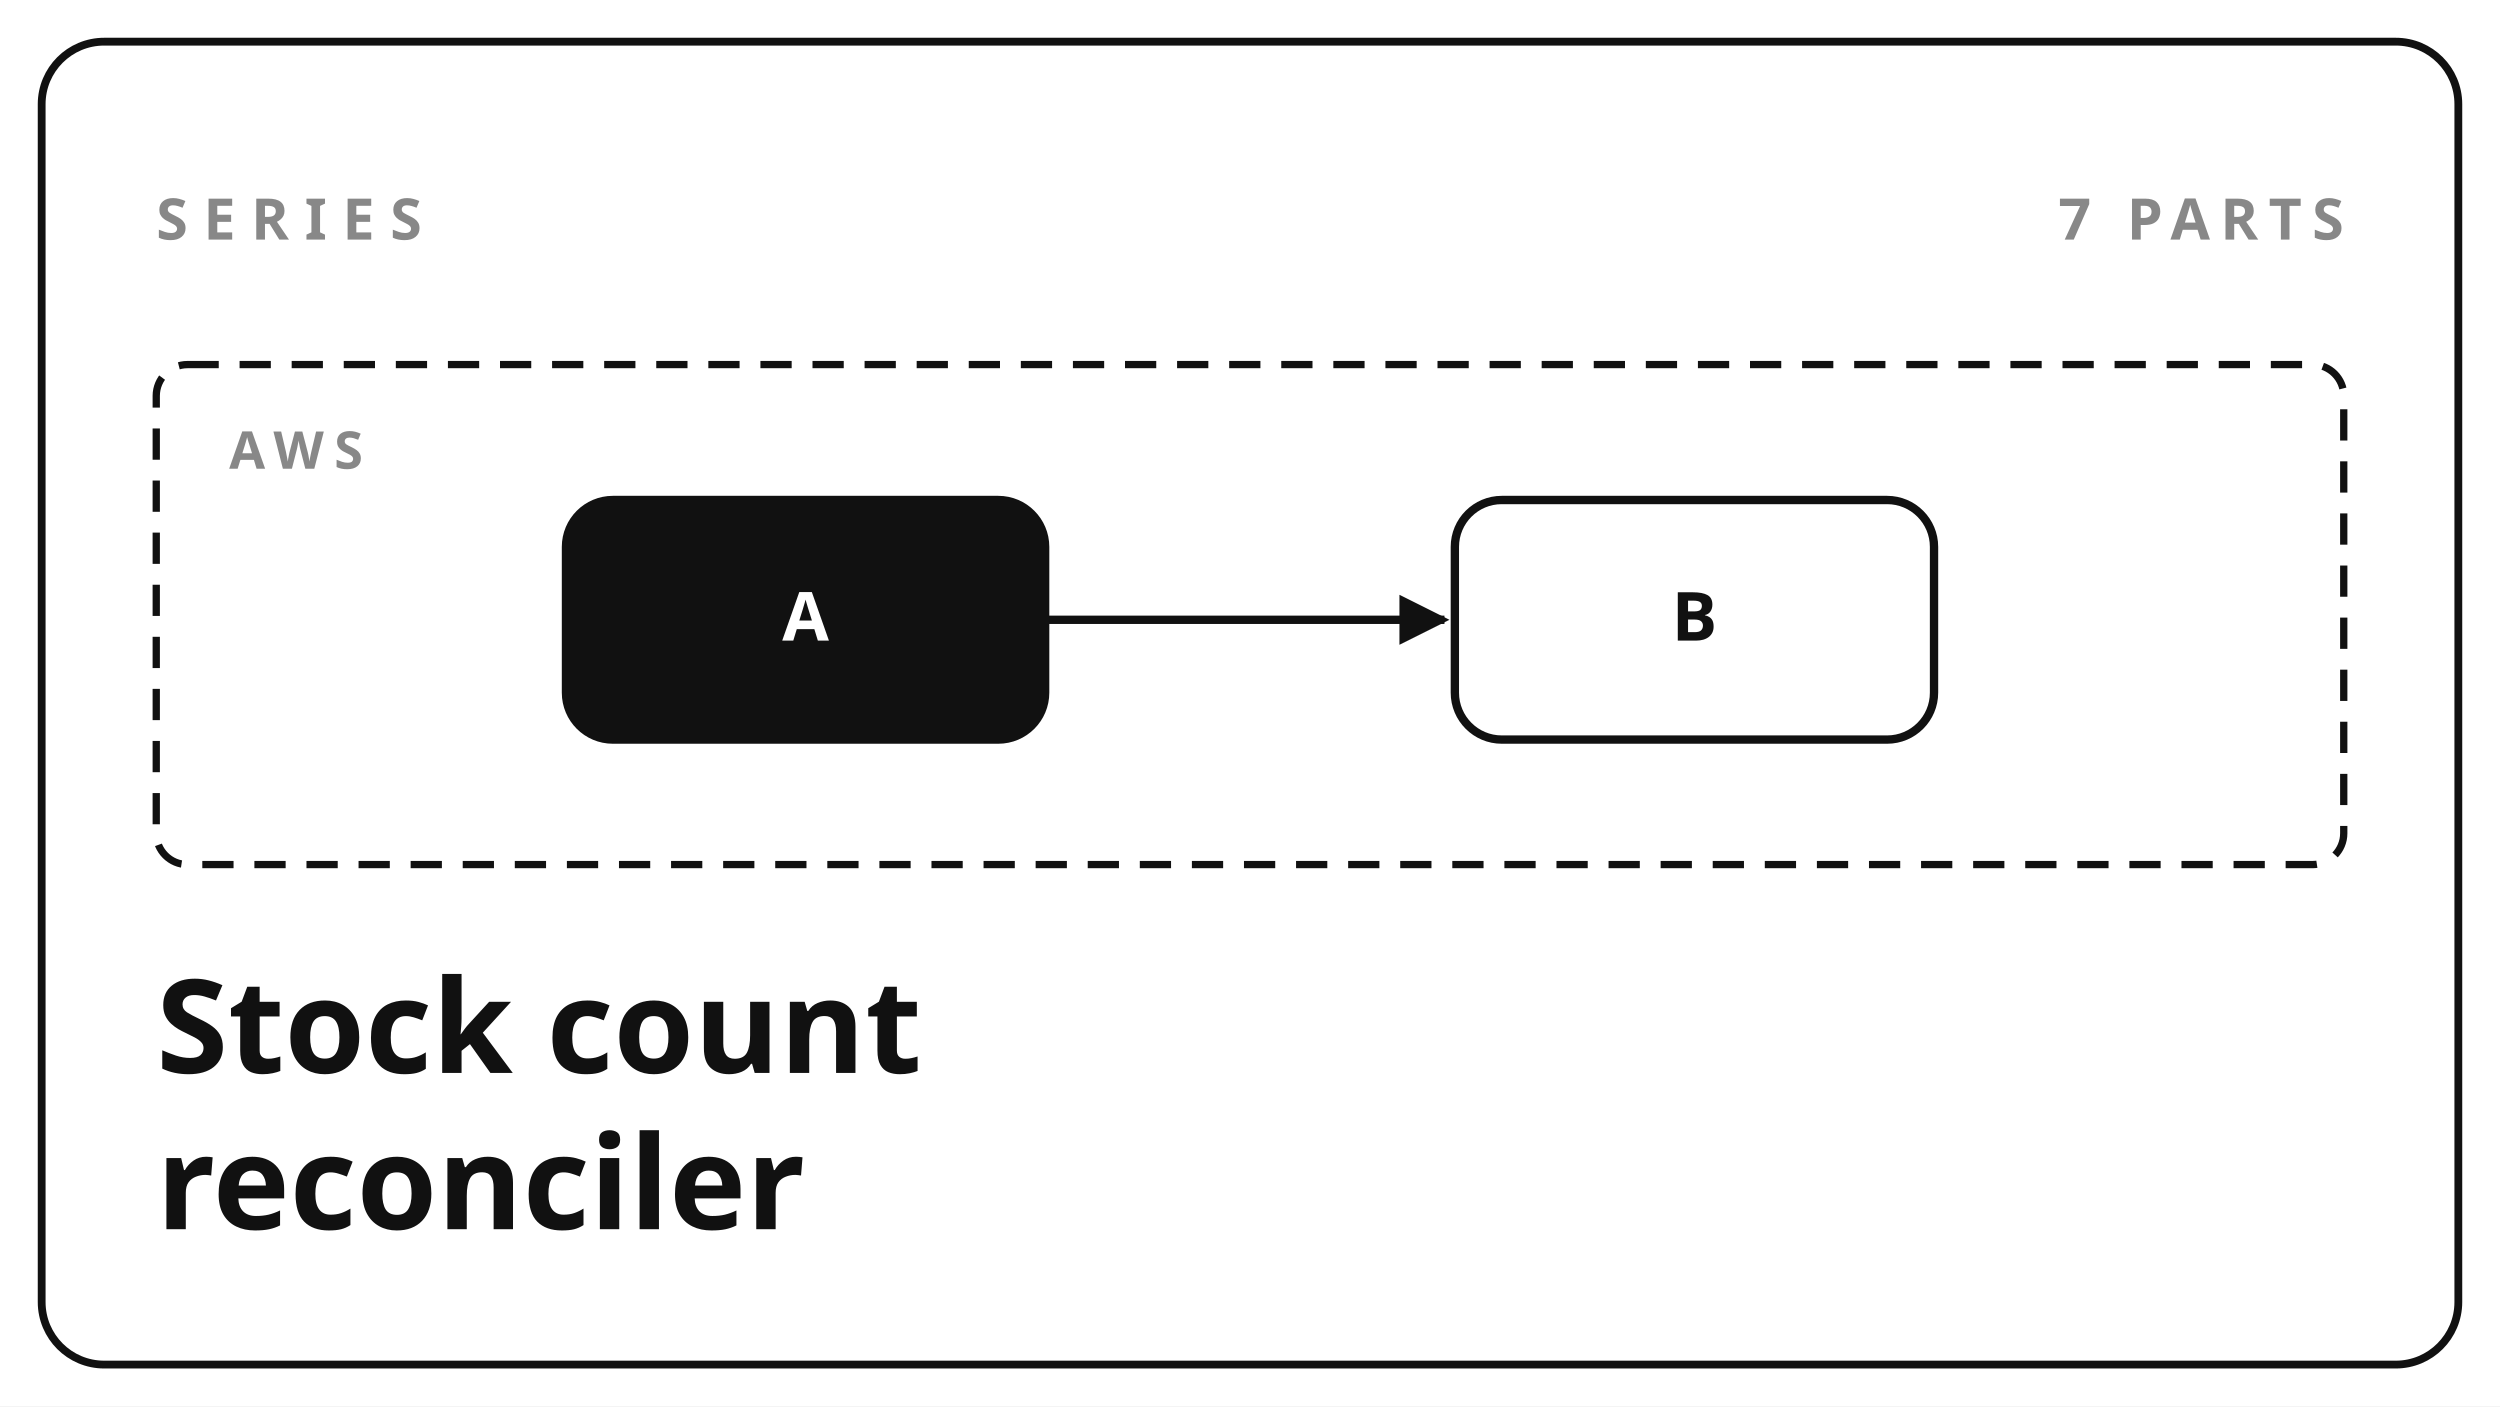
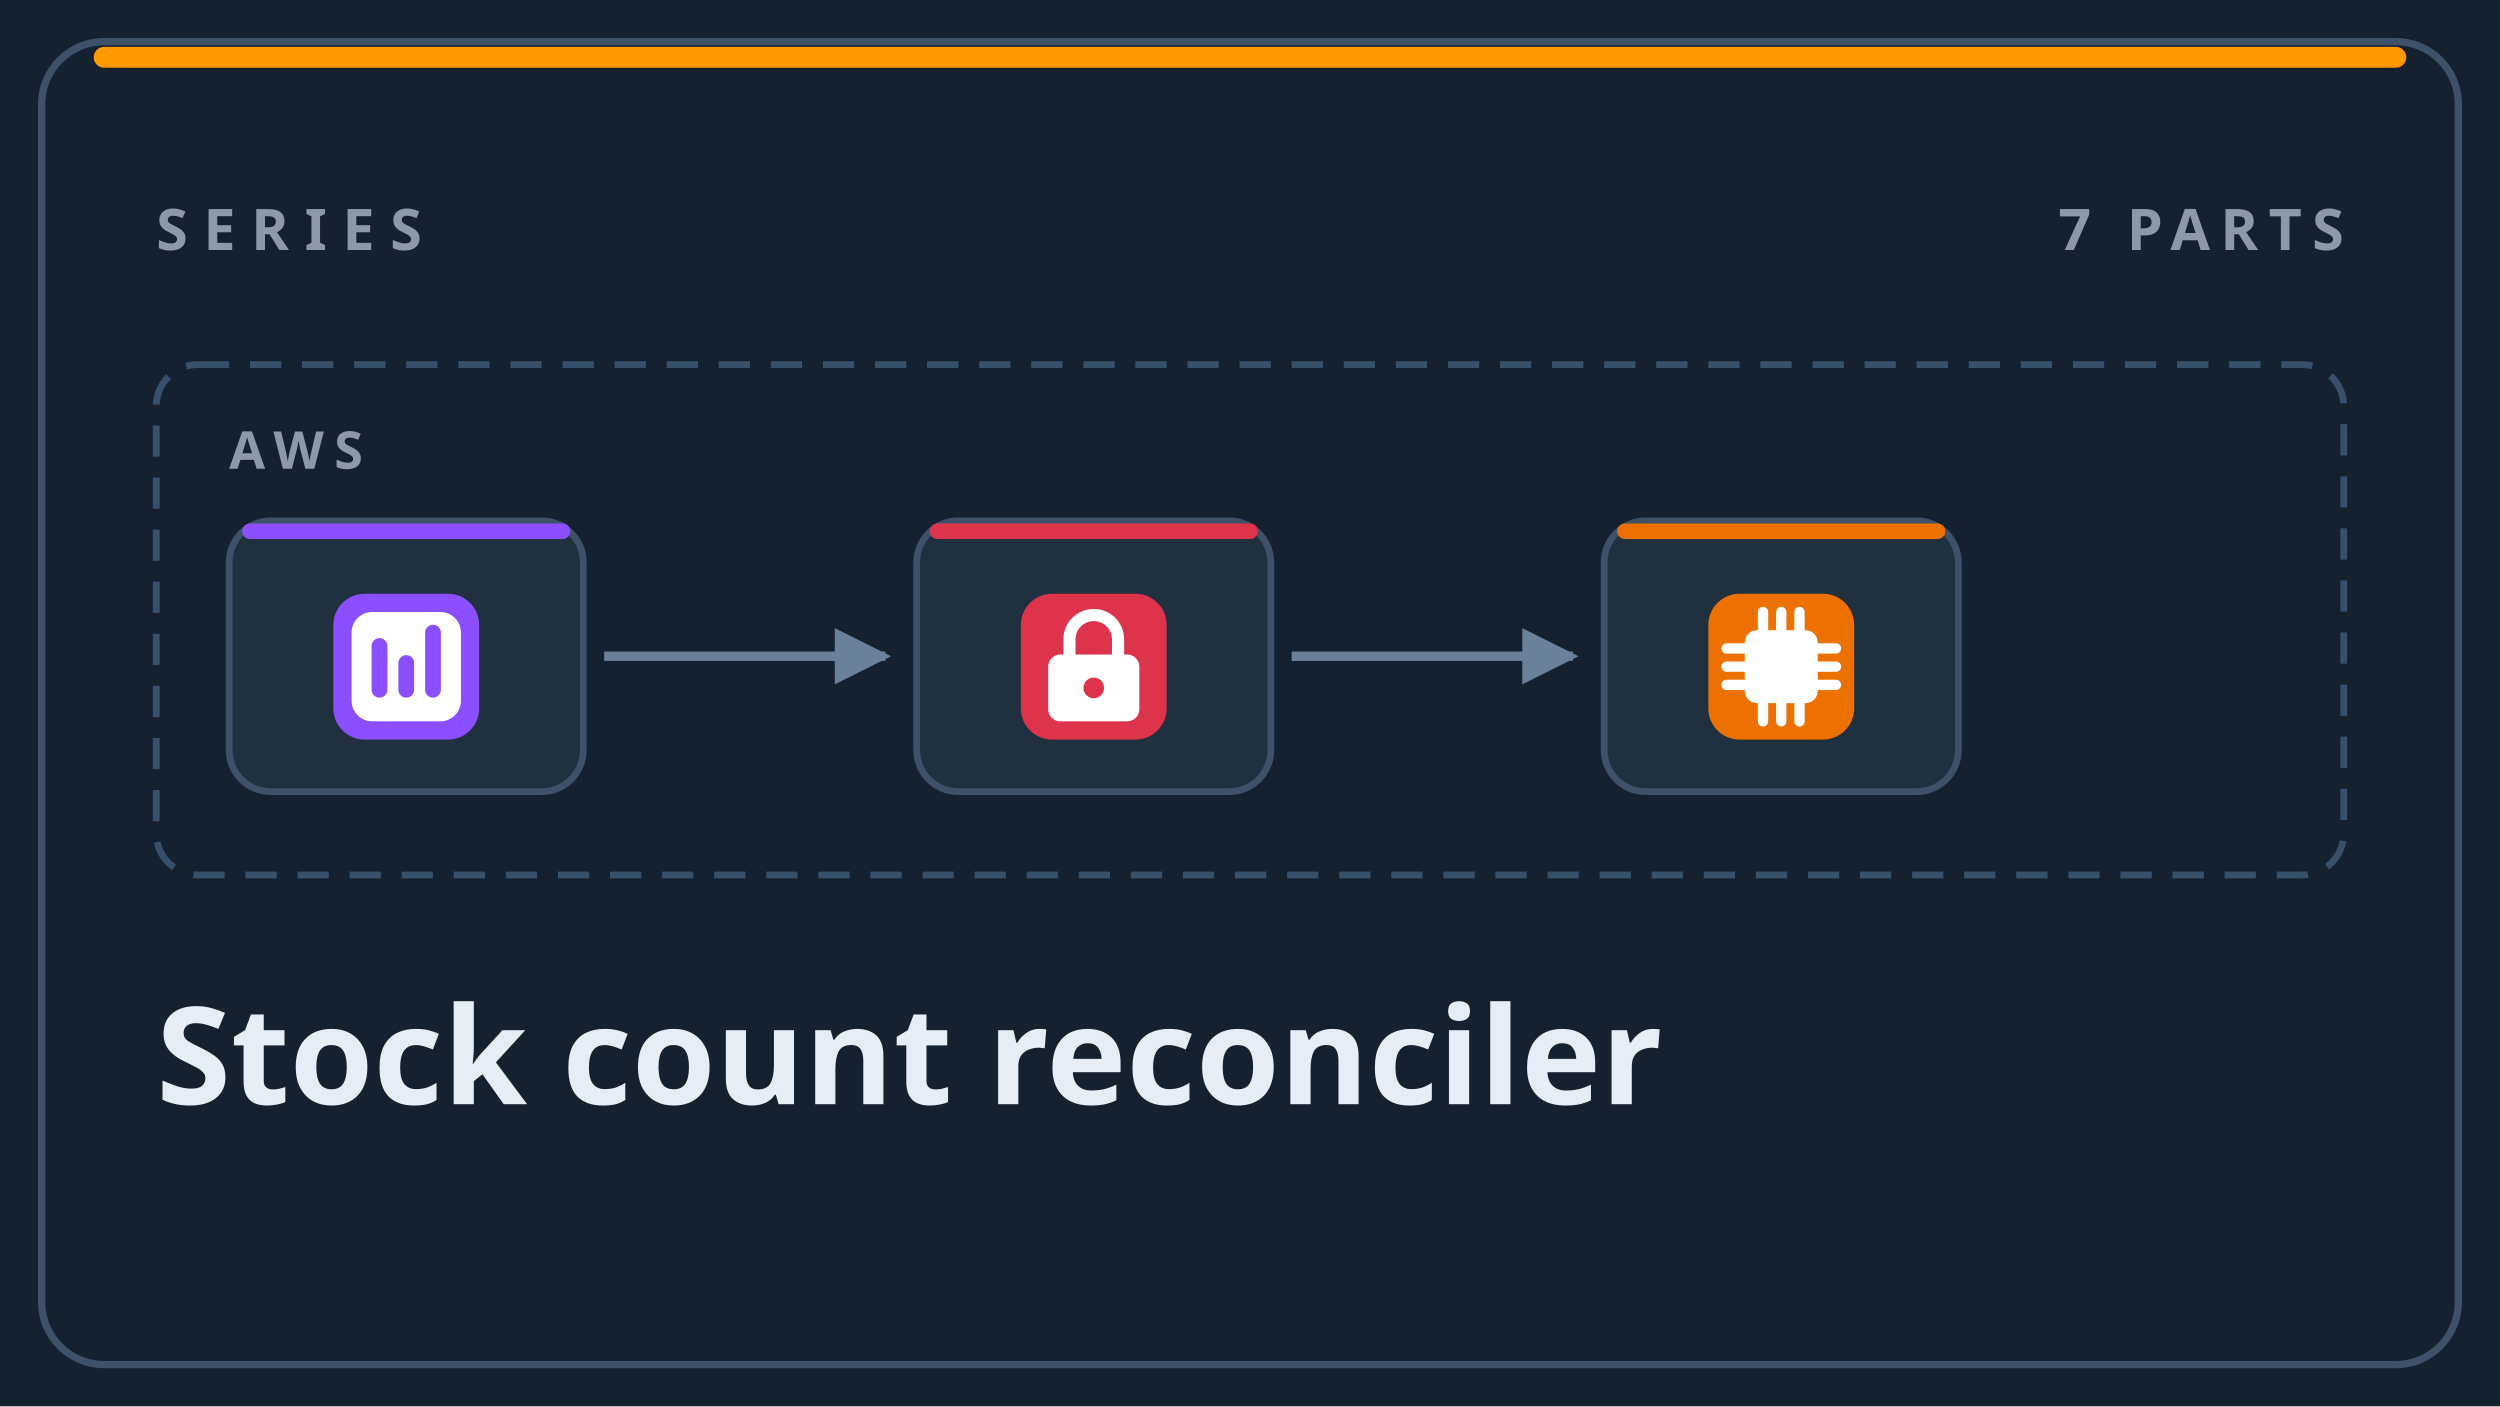
<svg xmlns="http://www.w3.org/2000/svg" viewBox="0 0 480 270" width="480" height="270" role="img" aria-label="Stock count reconciler — series thumbnail">
+   <rect width="480" height="270" fill="#16212f" />
+   <rect x="8" y="8" width="464" height="254" rx="12" fill="none" stroke="#3f5169" stroke-width="1.4" />
+   <line x1="20" y1="11" x2="460" y2="11" stroke="#ff9900" stroke-width="4" stroke-linecap="round" />
+   <text x="30" y="48" font-family="ui-sans-serif,system-ui,sans-serif" font-size="11" font-weight="700" letter-spacing="3" fill="#8d99a8">SERIES</text>
+   <text x="450" y="48" text-anchor="end" font-family="ui-sans-serif,system-ui,sans-serif" font-size="11" font-weight="700" letter-spacing="2" fill="#8d99a8">7 PARTS</text>
+   <rect x="30" y="70" width="420" height="98" rx="8" fill="none" stroke="#37506b" stroke-width="1.3" stroke-dasharray="6 4" />
+   <text x="44" y="90" font-family="ui-sans-serif,system-ui,sans-serif" font-size="10" font-weight="700" letter-spacing="2" fill="#8d99a8">AWS</text>
  <defs>
-     <marker id="ar" viewBox="0 0 10 10" refX="9" refY="5" markerWidth="6" markerHeight="6" orient="auto">
-       <path d="M0,0 L10,5 L0,10 z" fill="#111111" />
+     <marker id="tar" viewBox="0 0 10 10" refX="9" refY="5" markerWidth="6" markerHeight="6" orient="auto">
+       <path d="M0,0 L10,5 L0,10 z" fill="#6b8199" />
    </marker>
  </defs>
-   <rect x="0" y="0" width="480" height="270" fill="#ffffff" />
-   <rect x="8" y="8" width="464" height="254" rx="12" fill="none" stroke="#111111" stroke-width="1.5" />
-   <text x="30" y="46" font-family="ui-sans-serif,system-ui,sans-serif" font-size="11" font-weight="700" letter-spacing="3" fill="#888888">SERIES</text>
-   <text x="450" y="46" text-anchor="end" font-family="ui-sans-serif,system-ui,sans-serif" font-size="11" font-weight="700" letter-spacing="2" fill="#888888">7 PARTS</text>
-   <rect x="30" y="70" width="420" height="96" rx="6" fill="none" stroke="#111111" stroke-width="1.4" stroke-dasharray="6 4" />
-   <text x="44" y="90" font-family="ui-sans-serif,system-ui,sans-serif" font-size="10" font-weight="700" letter-spacing="2" fill="#888888">AWS</text>
-   <rect x="108.667" y="96" width="92" height="46" rx="9" fill="#111111" stroke="#111111" stroke-width="1.6" />
-   <text x="154.667" y="123.0" text-anchor="middle" font-family="ui-sans-serif,system-ui,sans-serif" font-size="13" font-weight="600" fill="#ffffff">A</text>
-   <line x1="200.667" y1="119.0" x2="277.333" y2="119.0" stroke="#111111" stroke-width="1.6" marker-end="url(#ar)" />
-   <rect x="279.333" y="96" width="92" height="46" rx="9" fill="#ffffff" stroke="#111111" stroke-width="1.6" />
-   <text x="325.333" y="123.0" text-anchor="middle" font-family="ui-sans-serif,system-ui,sans-serif" font-size="13" font-weight="600" fill="#111111">B</text>
-   <text y="206" font-family="ui-sans-serif,system-ui,sans-serif" font-size="25" font-weight="700" fill="#111111">
-     <tspan x="30" dy="0">Stock count</tspan>
-     <tspan x="30" dy="30">reconciler</tspan>
+   <rect x="44" y="100" width="68" height="52" rx="8" fill="#20303f" stroke="#3f5169" stroke-width="1.3" />
+   <line x1="48" y1="102" x2="108" y2="102" stroke="#8C4FFF" stroke-width="3" stroke-linecap="round" />
+   <g transform="translate(64.0,114.0)" aria-hidden="true">
+     <rect width="28.0" height="28.0" rx="6" fill="#8C4FFF" />
+     <g transform="scale(1.1667)">
+       <rect x="3" y="3" width="18" height="18" rx="3.4" fill="#fff" />
+       <path d="M7.6 15.8V8.6M12 15.8v-4.4M16.4 15.8V6.4" stroke="#8C4FFF" stroke-width="2.6" stroke-linecap="round" />
+     </g>
+   </g>
+   <line x1="116" y1="126" x2="170" y2="126" stroke="#6b8199" stroke-width="1.8" marker-end="url(#tar)" />
+   <rect x="176" y="100" width="68" height="52" rx="8" fill="#20303f" stroke="#3f5169" stroke-width="1.3" />
+   <line x1="180" y1="102" x2="240" y2="102" stroke="#DD344C" stroke-width="3" stroke-linecap="round" />
+   <g transform="translate(196.0,114.0)" aria-hidden="true">
+     <rect width="28.0" height="28.0" rx="6" fill="#DD344C" />
+     <g transform="scale(1.1667)">
+       <rect x="4.5" y="10" width="15" height="11" rx="2" fill="#fff" />
+       <path d="M8 10V7.5a4 4 0 0 1 8 0V10" stroke="#fff" stroke-width="2" fill="none" stroke-linecap="round" />
+       <circle cx="12" cy="15.5" r="1.7" fill="#DD344C" />
+     </g>
+   </g>
+   <line x1="248" y1="126" x2="302" y2="126" stroke="#6b8199" stroke-width="1.8" marker-end="url(#tar)" />
+   <rect x="308" y="100" width="68" height="52" rx="8" fill="#20303f" stroke="#3f5169" stroke-width="1.3" />
+   <line x1="312" y1="102" x2="372" y2="102" stroke="#ED7100" stroke-width="3" stroke-linecap="round" />
+   <g transform="translate(328.0,114.0)" aria-hidden="true">
+     <rect width="28.0" height="28.0" rx="6" fill="#ED7100" />
+     <g transform="scale(1.1667)">
+       <rect x="6" y="6" width="12" height="12" rx="2" fill="#fff" />
+       <path d="M9 3v3M12 3v3M15 3v3M9 18v3M12 18v3M15 18v3M3 9h3M3 12h3M3 15h3M18 9h3M18 12h3M18 15h3" stroke="#fff" stroke-width="1.7" stroke-linecap="round" />
+     </g>
+   </g>
+   <text font-family="ui-sans-serif,system-ui,sans-serif" font-size="26" font-weight="700" fill="#e6edf5">
+     <tspan x="30" y="212">Stock count reconciler</tspan>
  </text>
</svg>
